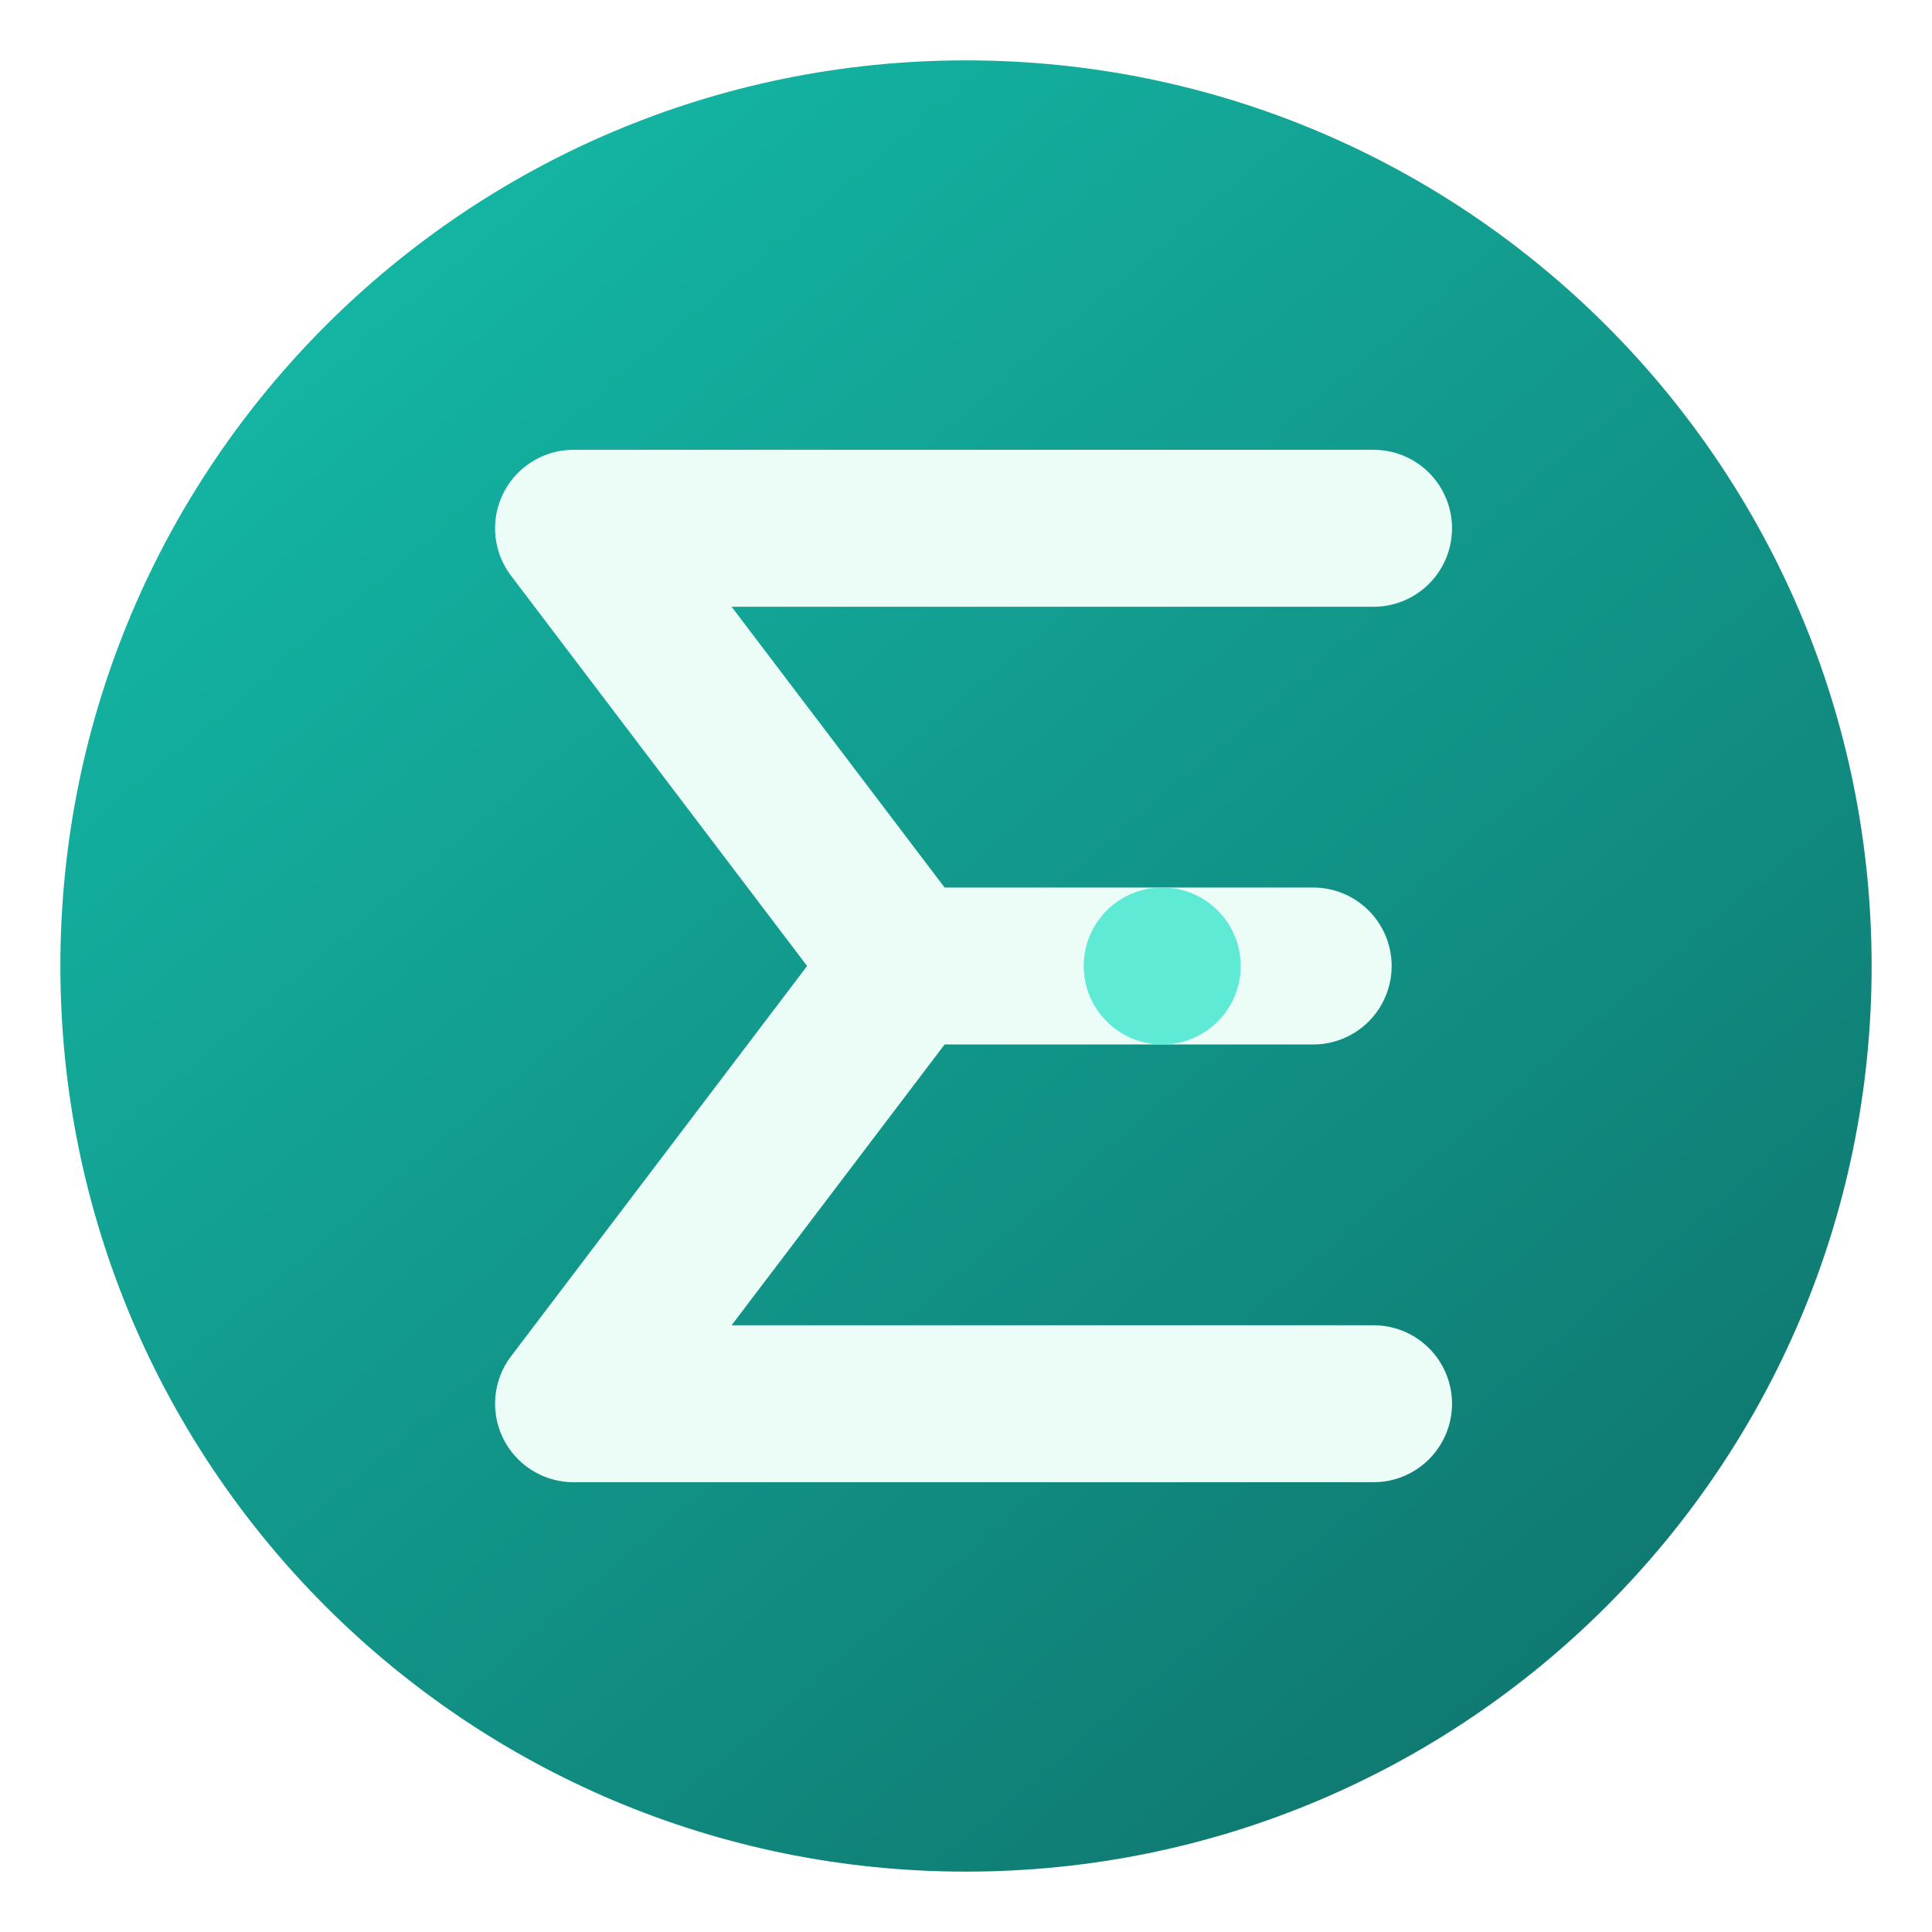
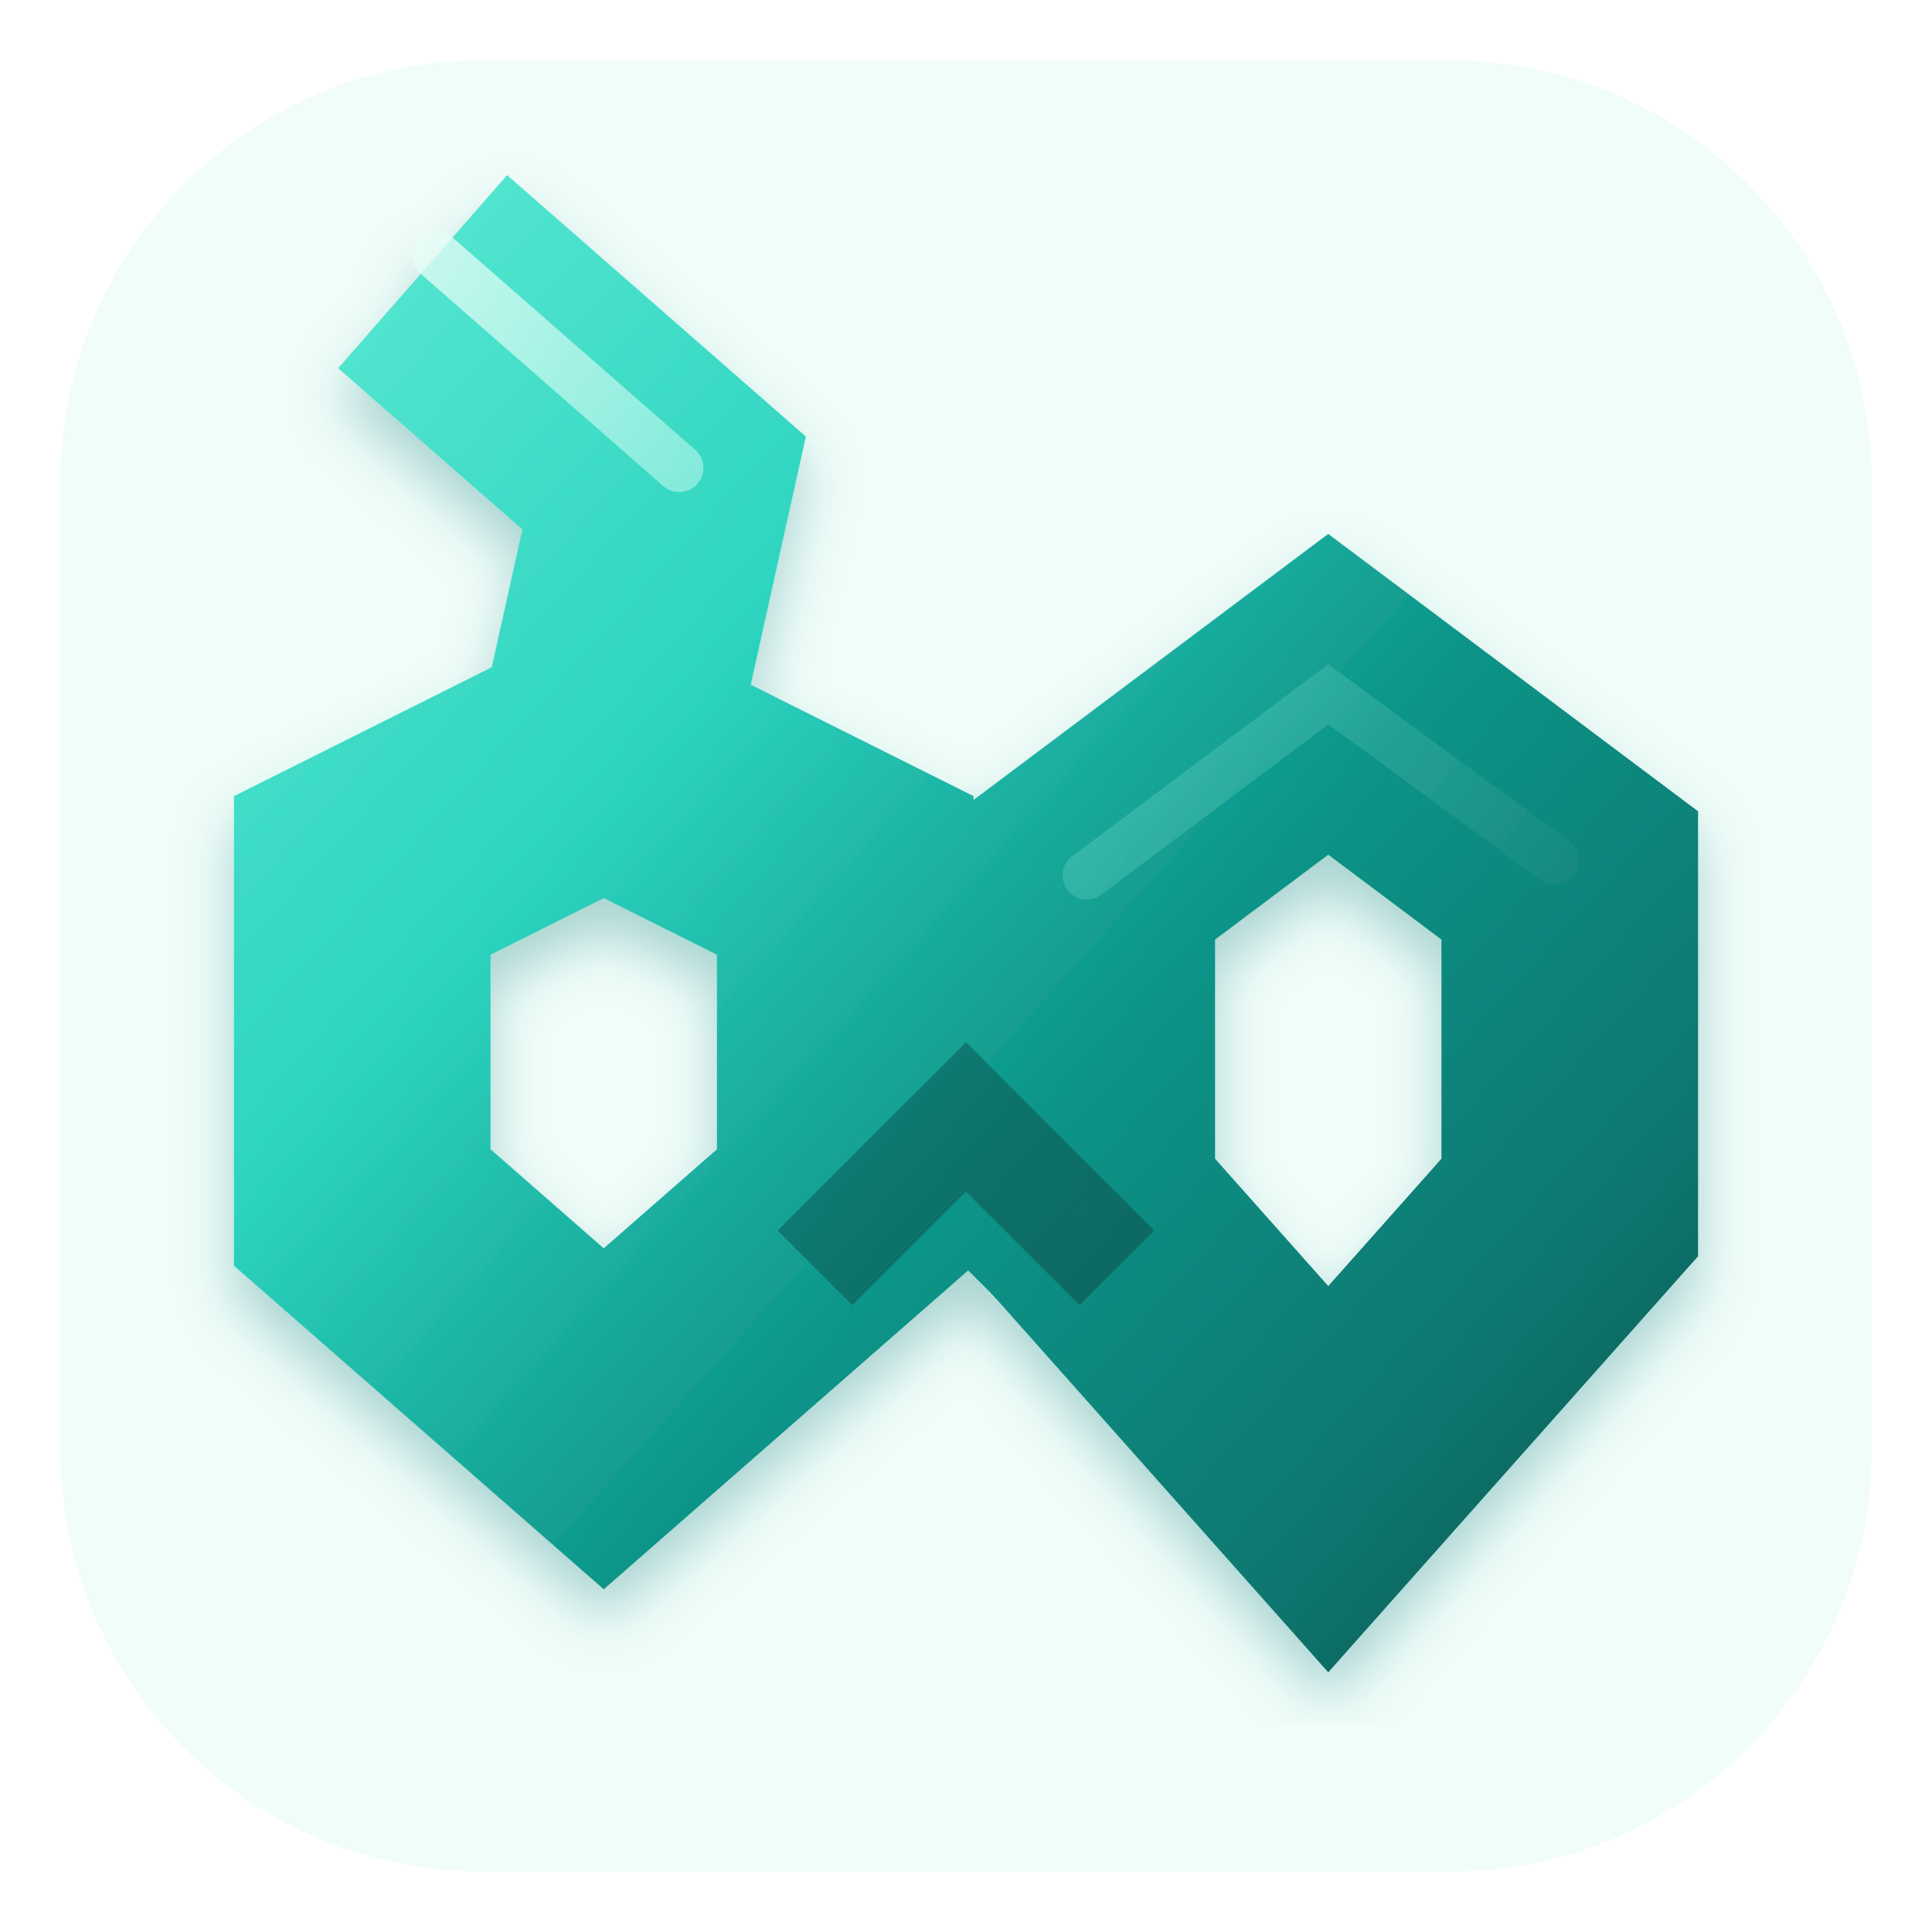
- <svg xmlns="http://www.w3.org/2000/svg" viewBox="0 0 64 64">
+ <svg xmlns="http://www.w3.org/2000/svg" viewBox="0 0 128 128" role="img" aria-label="Six Sigma Pro Academy">
  <defs>
-     <linearGradient id="g" x1="10" y1="6" x2="54" y2="58" gradientUnits="userSpaceOnUse">
-       <stop stop-color="#14B8A6" />
-       <stop offset="1" stop-color="#0F766E" />
+     <linearGradient id="ribbon" x1="14" y1="16" x2="116" y2="108" gradientUnits="userSpaceOnUse">
+       <stop offset="0%" stop-color="#5EEAD4" />
+       <stop offset="32%" stop-color="#2DD4BF" />
+       <stop offset="58%" stop-color="#0D9488" />
+       <stop offset="82%" stop-color="#0F766E" />
+       <stop offset="100%" stop-color="#134E4A" />
    </linearGradient>
+     <linearGradient id="hi" x1="24" y1="14" x2="100" y2="70" gradientUnits="userSpaceOnUse">
+       <stop offset="0%" stop-color="#ECFDF8" stop-opacity="0.85" />
+       <stop offset="60%" stop-color="#99F6E4" stop-opacity="0.25" />
+       <stop offset="100%" stop-color="#ECFDF8" stop-opacity="0" />
+     </linearGradient>
+     <filter id="depth" x="-20%" y="-20%" width="140%" height="140%">
+       <feDropShadow dx="0" dy="2" stdDeviation="1.8" flood-color="#0F766E" flood-opacity="0.3" />
+     </filter>
  </defs>
-   <circle cx="32" cy="32" r="30" fill="url(#g)" />
-   <path d="M45.5 17.5 H19 L30 32 H43.5 M30 32 L19 46.5 H45.5" fill="none" stroke="#ECFDF8" stroke-width="5.2" stroke-linecap="round" stroke-linejoin="round" />
-   <circle cx="38.5" cy="32" r="2.6" fill="#5EEAD4" />
+   <rect x="4" y="4" width="120" height="120" rx="28" fill="#F0FDFA" />
+   <g filter="url(#depth)" fill="none" stroke-linejoin="miter" stroke-miterlimit="2.2">
+     <path stroke="url(#ribbon)" stroke-width="17" stroke-linecap="butt" d="M 28 18 L 44 32 L 40 50" />
+     <path stroke="url(#ribbon)" stroke-width="17" d="M 40 50 L 56 58 L 56 80 L 40 94 L 24 80 L 24 58 L 40 50" />
+     <path stroke="url(#ribbon)" stroke-width="17" d="M 56 80 L 64 72 L 72 80" />
+     <path stroke="url(#ribbon)" stroke-width="17" d="M 72 80 L 72 58 L 88 46 L 104 58 L 104 80 L 88 98 L 72 80" />
+     <path stroke="#042F2E" stroke-width="7" stroke-opacity="0.35" stroke-linecap="butt" d="M 54 84 L 64 74 L 74 84" />
+     <path stroke="url(#hi)" stroke-width="3.2" stroke-linecap="round" d="M 29 17 L 45 31 M 72 58 L 88 46 L 103 57" />
+   </g>
</svg>
